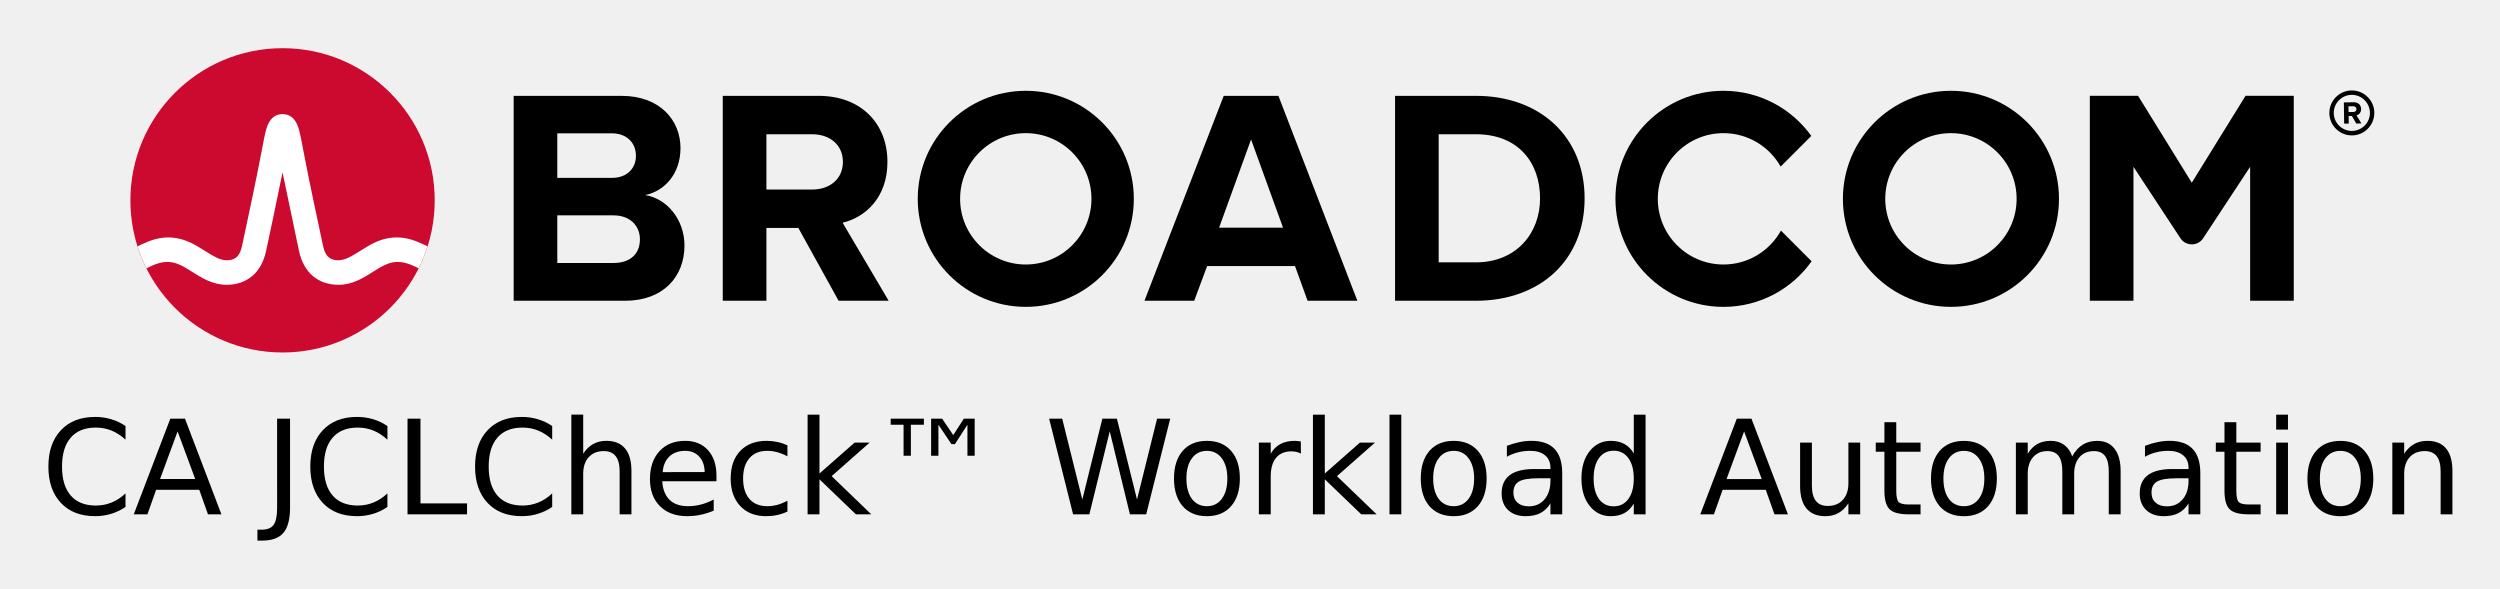
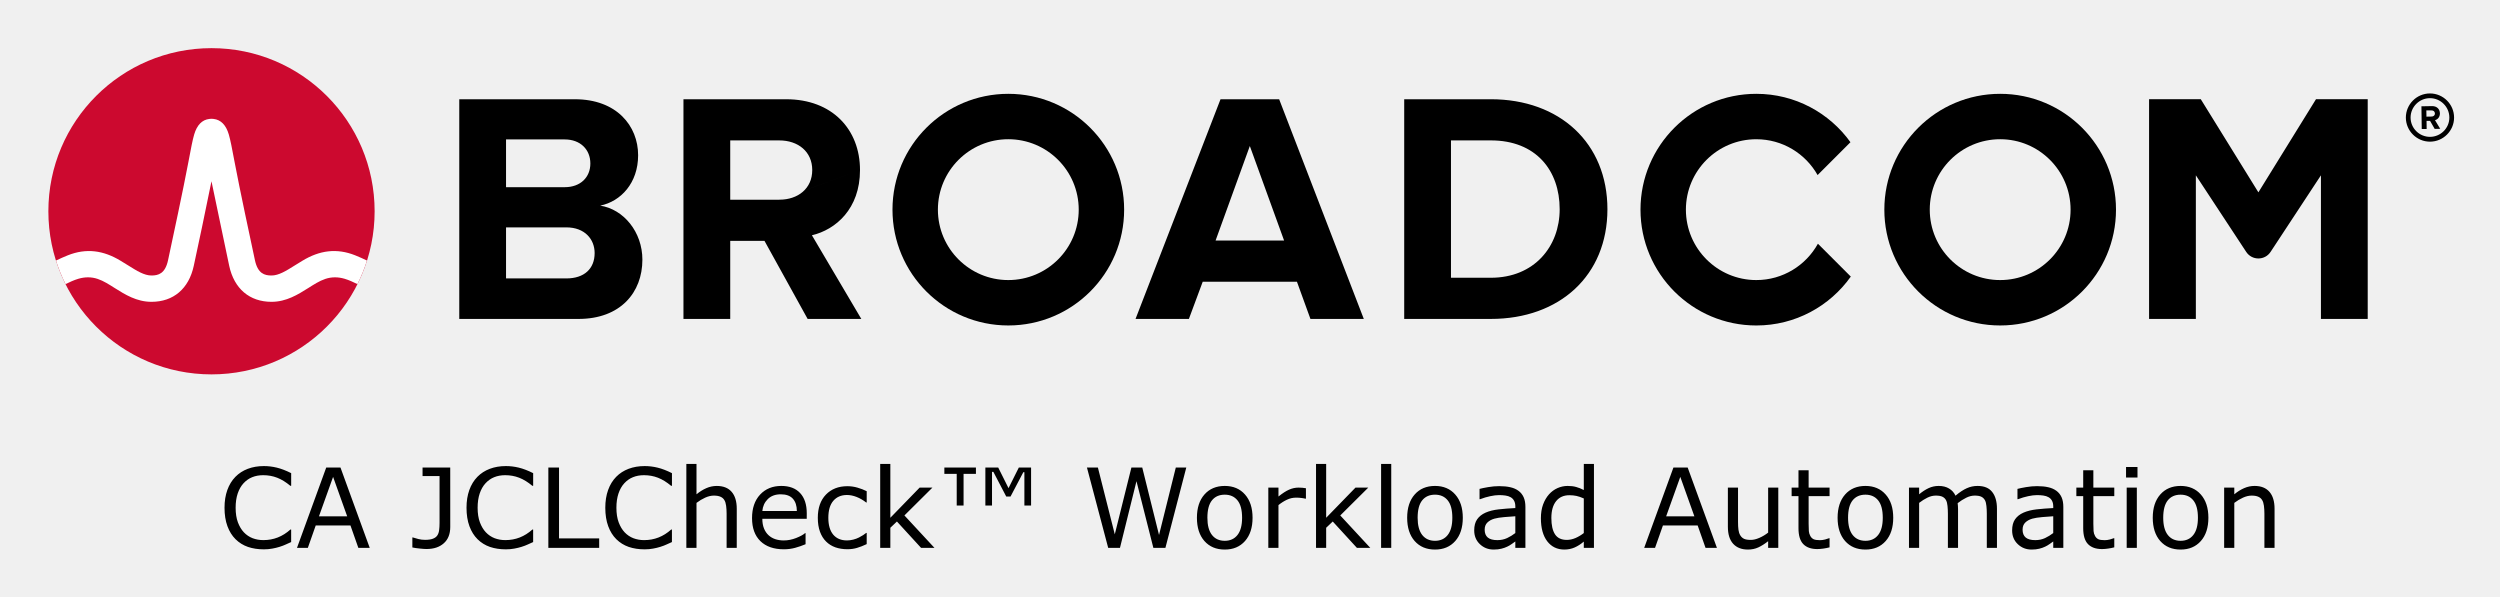
- <svg xmlns="http://www.w3.org/2000/svg" xmlns:xlink="http://www.w3.org/1999/xlink" role="img" viewBox="-13.63 -4.88 266.76 62.76">
+ <svg xmlns="http://www.w3.org/2000/svg" xmlns:xlink="http://www.w3.org/1999/xlink" role="img" viewBox="-4.53 -4.53 248.82 59.32">
  <path d="M237.32 9.09c-1.06 0-1.93-.86-1.93-1.92s.87-1.93 1.93-1.93 1.93.87 1.93 1.93-.87 1.92-1.93 1.92m0-4.32c-1.32 0-2.4 1.08-2.4 2.4 0 1.32 1.08 2.4 2.4 2.4 1.32 0 2.4-1.08 2.4-2.4 0-1.32-1.08-2.4-2.4-2.4" />
  <path d="M237.48 7.07l-.51.01-.01-.62h.51c.19-.01.34.11.34.3.01.19-.14.31-.33.31m.83-.32c-.01-.42-.3-.72-.77-.72l-1.07.02.03 2.26h.49l-.01-.81h.35l.46.8.55-.01-.52-.86c.24-.06.49-.28.49-.68M51.834 23.18h-5.999V9.347h5.835c1.574 0 2.557 1.016 2.557 2.393 0 1.377-.983 2.36-2.557 2.36H45v4h6.834c1.836 0 2.819 1.18 2.819 2.556 0 1.574-1.049 2.525-2.819 2.525m3.376-7.245c2.066-.426 3.771-2.262 3.771-5.015 0-2.918-2.131-5.573-6.295-5.573h-11.506v21.865h11.867c4.163 0 6.359-2.623 6.359-5.901 0-2.754-1.868-5.015-4.196-5.376m17.823-.59H68v4.098h3.558l4.294 7.769h5.343l-4.917-8.327c2.361-.557 4.786-2.622 4.786-6.49m0 0c0-4.065-2.786-7.048-7.343-7.048h-10.228v21.865h4.655V9.445h4.885c1.869 0 3.278 1.114 3.278 2.95s-1.409 2.95-3.278 2.95m43.421 4.065l3.409-9.408 3.41 9.408zm.492-14.063l-8.458 21.865h5.31l1.377-3.704h9.376l1.344 3.704h5.311l-8.425-21.865zm26.904 17.767h-3.967v-13.67h3.967c4.491 0 6.851 2.983 6.851 6.852 0 3.704-2.524 6.818-6.851 6.818m0-17.767h-8.622v21.865h8.622c6.851 0 11.604-4.327 11.604-10.916s-4.753-10.949-11.604-10.949m82.127-.004l-5.734 9.27-5.734-9.27h-5.146v21.869h4.656v-14.293l5.012 7.622c.574.871 1.851.871 2.424 0l5.013-7.622v14.293h4.656V5.343z" />
  <path id="a" d="M95.825 23.344c-3.871 0-7.008-3.138-7.008-7.008 0-3.871 3.137-7.009 7.008-7.009 3.87 0 7.008 3.138 7.008 7.009 0 3.87-3.138 7.008-7.008 7.008m0-18.536c-6.367 0-11.528 5.161-11.528 11.528 0 6.366 5.161 11.527 11.528 11.527 6.366 0 11.528-5.161 11.528-11.527 0-6.367-5.162-11.528-11.528-11.528" />
  <path d="M176.404 19.727c-1.195 2.156-3.492 3.617-6.132 3.617-3.87 0-7.008-3.138-7.008-7.008 0-3.871 3.138-7.008 7.008-7.008 2.618 0 4.897 1.438 6.1 3.565l3.27-3.269c-2.092-2.915-5.508-4.816-9.37-4.816-6.367 0-11.527 5.161-11.527 11.528 0 6.366 5.16 11.528 11.527 11.528 3.883 0 7.316-1.922 9.404-4.865z" />
  <use transform="translate(98.718)" xlink:href="#a" />
  <ellipse cx="16.52" cy="16.497" fill="#cc092f" rx="16.236" ry="16.235" />
  <path fill="#fff" d="M30.825 20.883c-1.857-.74-3.557-.492-5.261.541 0 0-.621.379-.807.496-.794.498-1.543.97-2.263.97-.687 0-1.363-.184-1.649-1.513-.446-2.073-1.534-7.167-2.009-9.69-.279-1.483-.432-2.282-.591-2.825-.28-.954-.792-1.473-1.519-1.556 0 0-.114-.016-.207-.016-.092 0-.218.018-.218.018-.72.086-1.229.605-1.507 1.554-.159.543-.312 1.342-.591 2.825-.475 2.523-1.563 7.617-2.009 9.69-.286 1.329-.962 1.513-1.649 1.513-.72 0-1.469-.472-2.263-.97-.186-.117-.808-.496-.808-.496-1.703-1.033-3.404-1.281-5.26-.541-.401.16-.796.339-1.172.52.257.806.577 1.599.95 2.344.411-.202.842-.402 1.282-.532.634-.187 1.284-.197 1.914.014.612.205 1.157.568 1.7.909 1.023.643 2.182 1.372 3.657 1.372 2.186 0 3.72-1.305 4.21-3.581.38-1.764 1.222-5.702 1.763-8.418 0 0 1.386 6.654 1.765 8.418.49 2.276 2.025 3.581 4.211 3.581 1.475 0 2.634-.729 3.657-1.372.543-.341 1.088-.704 1.7-.909.629-.211 1.28-.201 1.914-.014.44.13.87.331 1.281.533.374-.745.693-1.539.95-2.345-.376-.181-.77-.36-1.171-.52" />
-   <path d="M-.237 40.58v1.456q-.697-.649-1.49-.971-.786-.321-1.675-.321-1.75 0-2.68 1.073-.93 1.066-.93 3.09 0 2.017.93 3.09.93 1.066 2.68 1.066.889 0 1.675-.321.793-.321 1.49-.971v1.442q-.725.492-1.538.738-.807.246-1.709.246-2.317 0-3.65-1.415-1.333-1.422-1.333-3.876 0-2.461 1.333-3.876 1.333-1.422 3.65-1.422.916 0 1.723.246.813.239 1.524.725zm5.558.574l-1.873 5.079H7.2zm-.779-1.36h1.565L9.996 50H8.561l-.93-2.618H3.03L2.101 50H.645zm11.396 0h1.381v9.495q0 1.846-.704 2.68-.697.834-2.249.834h-.526v-1.162h.431q.916 0 1.292-.513.376-.513.376-1.839zm11.771.786v1.456q-.697-.649-1.49-.971-.786-.321-1.675-.321-1.75 0-2.68 1.073-.93 1.066-.93 3.09 0 2.017.93 3.09.93 1.066 2.68 1.066.889 0 1.675-.321.793-.321 1.49-.971v1.442q-.725.492-1.538.738-.807.246-1.709.246-2.317 0-3.65-1.415-1.333-1.422-1.333-3.876 0-2.461 1.333-3.876 1.333-1.422 3.65-1.422.916 0 1.723.246.813.239 1.524.725zm2.146-.786h1.381v9.044h4.97V50h-6.351zm15.436.786v1.456q-.697-.649-1.49-.971-.786-.321-1.675-.321-1.75 0-2.68 1.073-.93 1.066-.93 3.09 0 2.017.93 3.09.93 1.066 2.68 1.066.889 0 1.675-.321.793-.321 1.49-.971v1.442q-.725.492-1.538.738-.807.246-1.709.246-2.317 0-3.65-1.415-1.333-1.422-1.333-3.876 0-2.461 1.333-3.876 1.333-1.422 3.65-1.422.916 0 1.723.246.813.239 1.524.725zm8.456 4.799V50h-1.258v-4.58q0-1.087-.424-1.627-.424-.54-1.271-.54-1.019 0-1.606.649-.588.649-.588 1.771V50h-1.265V39.363h1.265v4.17q.451-.69 1.06-1.032.615-.342 1.415-.342 1.319 0 1.996.82.677.813.677 2.399zm9.071.479v.615h-5.783q.082 1.299.779 1.982.704.677 1.955.677.725 0 1.401-.178.684-.178 1.354-.533v1.189q-.677.287-1.388.438-.711.15-1.442.15-1.832 0-2.905-1.066-1.066-1.066-1.066-2.885 0-1.88 1.012-2.98 1.019-1.107 2.741-1.107 1.545 0 2.44.998.902.991.902 2.7zm-1.258-.369q-.014-1.032-.581-1.647-.561-.615-1.49-.615-1.053 0-1.688.595-.629.595-.725 1.675zm8.832-2.851v1.176q-.533-.294-1.073-.438-.533-.15-1.08-.15-1.224 0-1.9.779-.677.772-.677 2.174t.677 2.181q.677.772 1.9.772.547 0 1.08-.144.54-.15 1.073-.444v1.162q-.526.246-1.094.369-.561.123-1.196.123-1.729 0-2.748-1.087-1.019-1.087-1.019-2.933 0-1.873 1.025-2.946 1.032-1.073 2.823-1.073.581 0 1.135.123.554.116 1.073.355zm2.153-3.274h1.265v6.282l3.753-3.302h1.606l-4.061 3.582L79.34 50h-1.641l-3.89-3.739V50h-1.265zm14.355.431l1.189 1.75 1.121-1.75h1.162v3.951h-.772v-3.309l-1.333 2.071h-.376l-1.388-2.071v3.309h-.779v-3.951zm-1.948 0v.643h-1.388v3.309h-.779v-3.309h-1.374v-.643zm13.364 0h1.395l2.146 8.627 2.14-8.627h1.552l2.146 8.627 2.14-8.627h1.401L108.673 50h-1.736l-2.153-8.859L102.609 50h-1.736zm16.837 3.432q-1.012 0-1.6.793-.588.786-.588 2.16 0 1.374.581 2.167.588.786 1.606.786 1.005 0 1.593-.793t.588-2.16q0-1.36-.588-2.153-.588-.8-1.593-.8zm0-1.066q1.641 0 2.577 1.066.937 1.066.937 2.953 0 1.88-.937 2.953-.937 1.066-2.577 1.066-1.647 0-2.584-1.066-.93-1.073-.93-2.953 0-1.887.93-2.953.937-1.066 2.584-1.066zm10.028 1.36q-.212-.123-.465-.178-.246-.062-.547-.062-1.066 0-1.641.697-.567.69-.567 1.989V50h-1.265v-7.656h1.265v1.189q.396-.697 1.032-1.032.636-.342 1.545-.342.13 0 .287.021.157.014.349.048zm1.285-4.156h1.265v6.282l3.753-3.302h1.606l-4.061 3.582L133.262 50h-1.641l-3.89-3.739V50h-1.265zm8.169 0h1.258V50h-1.258zm6.85 3.862q-1.012 0-1.6.793-.588.786-.588 2.16 0 1.374.581 2.167.588.786 1.606.786 1.005 0 1.593-.793.588-.793.588-2.16 0-1.36-.588-2.153-.588-.8-1.593-.8zm0-1.066q1.641 0 2.577 1.066.937 1.066.937 2.953 0 1.88-.937 2.953-.937 1.066-2.577 1.066-1.647 0-2.584-1.066-.93-1.073-.93-2.953 0-1.887.93-2.953.937-1.066 2.584-1.066zm9.071 3.992q-1.524 0-2.112.349-.588.349-.588 1.189 0 .67.438 1.066.444.39 1.203.39 1.046 0 1.675-.738.636-.745.636-1.976v-.28zm2.509-.52V50h-1.258v-1.162q-.431.697-1.073 1.032-.643.328-1.572.328-1.176 0-1.873-.656-.69-.663-.69-1.77 0-1.292.861-1.948.868-.656 2.584-.656h1.764v-.123q0-.868-.574-1.34-.567-.479-1.6-.479-.656 0-1.278.157-.622.157-1.196.472v-1.162q.69-.267 1.34-.397.649-.137 1.265-.137 1.661 0 2.481.861.82.861.82 2.611zm7.636-2.126v-4.143h1.258V50h-1.258v-1.148q-.396.684-1.005 1.019-.602.328-1.449.328-1.388 0-2.263-1.107-.868-1.107-.868-2.912 0-1.805.868-2.912.875-1.107 2.263-1.107.848 0 1.449.335.608.328 1.005 1.012zm-4.286 2.673q0 1.388.567 2.181.574.786 1.572.786.998 0 1.572-.786.574-.793.574-2.181 0-1.388-.574-2.174-.574-.793-1.572-.793-.998 0-1.572.793-.567.786-.567 2.174zm16.058-5.024l-1.873 5.079h3.753zm-.779-1.36h1.565L177.148 50h-1.436l-.93-2.618h-4.601L169.253 50h-1.456zm6.754 7.185v-4.635h1.258v4.587q0 1.087.424 1.634.424.54 1.271.54 1.019 0 1.606-.649.595-.649.595-1.771v-4.341h1.258V50h-1.258v-1.176q-.458.697-1.066 1.039-.602.335-1.401.335-1.319 0-2.003-.82-.684-.82-.684-2.399zm3.165-4.819zm7.096-1.989v2.174h2.591v.978h-2.591v4.156q0 .937.253 1.203.26.267 1.046.267h1.292V50h-1.292q-1.456 0-2.01-.54-.554-.547-.554-1.982v-4.156h-.923v-.978h.923v-2.174zm7.219 3.056q-1.012 0-1.6.793-.588.786-.588 2.16 0 1.374.581 2.167.588.786 1.606.786 1.005 0 1.593-.793t.588-2.16q0-1.36-.588-2.153-.588-.8-1.593-.8zm0-1.066q1.641 0 2.577 1.066.937 1.066.937 2.953 0 1.88-.937 2.953-.937 1.066-2.577 1.066-1.647 0-2.584-1.066-.93-1.073-.93-2.953 0-1.887.93-2.953.937-1.066 2.584-1.066zm11.553 1.654q.472-.848 1.128-1.251.656-.403 1.545-.403 1.196 0 1.846.841.649.834.649 2.379V50h-1.265v-4.58q0-1.101-.39-1.634-.39-.533-1.189-.533-.978 0-1.545.649-.567.649-.567 1.771V50h-1.265v-4.58q0-1.107-.39-1.634-.39-.533-1.203-.533-.964 0-1.531.656-.567.649-.567 1.764V50h-1.265v-7.656h1.265v1.189q.431-.704 1.032-1.039.602-.335 1.429-.335.834 0 1.415.424.588.424.868 1.23zm11.163 2.338q-1.524 0-2.112.349-.588.349-.588 1.189 0 .67.438 1.066.444.39 1.203.39 1.046 0 1.675-.738.636-.745.636-1.976v-.28zm2.509-.52V50h-1.258v-1.162q-.431.697-1.073 1.032-.643.328-1.572.328-1.176 0-1.873-.656-.69-.663-.69-1.77 0-1.292.861-1.948.868-.656 2.584-.656h1.764v-.123q0-.868-.574-1.34-.567-.479-1.6-.479-.656 0-1.278.157-.622.157-1.196.472v-1.162q.69-.267 1.34-.397.649-.137 1.265-.137 1.661 0 2.481.861.82.861.82 2.611zm3.842-5.462v2.174h2.591v.978h-2.591v4.156q0 .937.253 1.203.26.267 1.046.267h1.292V50h-1.292q-1.456 0-2.01-.54-.554-.547-.554-1.982v-4.156h-.923v-.978h.923v-2.174zm4.252 2.174h1.258V50h-1.258zm0-2.98h1.258v1.593h-1.258zm6.85 3.862q-1.012 0-1.6.793-.588.786-.588 2.16 0 1.374.581 2.167.588.786 1.606.786 1.005 0 1.593-.793t.588-2.16q0-1.36-.588-2.153-.588-.8-1.593-.8zm0-1.066q1.641 0 2.577 1.066.937 1.066.937 2.953 0 1.88-.937 2.953-.937 1.066-2.577 1.066-1.647 0-2.584-1.066-.93-1.073-.93-2.953 0-1.887.93-2.953.937-1.066 2.584-1.066zm11.956 3.22V50h-1.258v-4.58q0-1.087-.424-1.627-.424-.54-1.271-.54-1.019 0-1.606.649-.588.649-.588 1.771V50h-1.265v-7.656h1.265v1.189q.451-.69 1.06-1.032.615-.342 1.415-.342 1.319 0 1.996.82.677.813.677 2.399z" text-anchor="middle" />
+   <path d="M24.448 49.42q-.295.129-.537.242-.236.113-.623.236-.328.102-.714.172-.381.075-.843.075-.87 0-1.584-.242-.709-.247-1.235-.768-.516-.51-.806-1.294-.29-.79-.29-1.832 0-.988.279-1.767.279-.779.806-1.316.51-.521 1.23-.795.725-.274 1.606-.274.645 0 1.284.156.645.156 1.429.548v1.262h-.081q-.661-.553-1.311-.806-.65-.252-1.391-.252-.607 0-1.096.199-.483.193-.865.607-.371.403-.58 1.02-.204.612-.204 1.418 0 .843.226 1.45.231.607.591.988.376.397.875.591.505.188 1.063.188.768 0 1.439-.263.671-.263 1.257-.79h.075zM32.269 50h-1.133l-.784-2.229H26.892L26.108 50h-1.08l2.911-7.998h1.418zm-2.245-3.142l-1.402-3.926-1.407 3.926zm10.259 1.063q0 1.053-.645 1.622-.639.569-1.719.569-.258 0-.688-.048-.43-.043-.72-.107v-.994h.059q.22.075.542.156.322.081.661.081.494 0 .784-.113.295-.113.435-.322.145-.215.183-.526.043-.312.043-.72v-4.667h-1.692v-.849h2.755zm8.25 1.499q-.295.129-.537.242-.236.113-.623.236-.328.102-.714.172-.381.075-.843.075-.87 0-1.584-.242-.709-.247-1.235-.768-.516-.51-.806-1.294-.29-.79-.29-1.832 0-.988.279-1.767.279-.779.806-1.316.51-.521 1.23-.795.725-.274 1.606-.274.645 0 1.284.156.645.156 1.429.548v1.262h-.081q-.661-.553-1.311-.806-.65-.252-1.391-.252-.607 0-1.096.199-.483.193-.865.607-.371.403-.58 1.02-.204.612-.204 1.418 0 .843.226 1.45.231.607.591.988.376.397.875.591.505.188 1.063.188.768 0 1.439-.263.671-.263 1.257-.79h.075zM55.106 50h-5.06v-7.998h1.063v7.052h3.996zm7.24-.58q-.295.129-.537.242-.236.113-.623.236-.328.102-.714.172-.381.075-.843.075-.87 0-1.584-.242-.709-.247-1.235-.768-.516-.51-.806-1.294-.29-.79-.29-1.832 0-.988.279-1.767.279-.779.806-1.316.51-.521 1.23-.795.725-.274 1.606-.274.645 0 1.284.156.645.156 1.429.548v1.262h-.081q-.661-.553-1.311-.806-.65-.252-1.391-.252-.607 0-1.096.199-.483.193-.865.607-.371.403-.58 1.021-.204.612-.204 1.418 0 .843.226 1.45.231.607.591.988.376.397.875.591.505.188 1.063.188.768 0 1.439-.263.671-.263 1.257-.79h.075zM68.797 50H67.788v-3.416q0-.414-.048-.773-.048-.365-.177-.569-.134-.226-.387-.333-.252-.113-.655-.113-.414 0-.865.204-.451.204-.865.521V50h-1.01v-8.357h1.01v3.024q.473-.392.978-.612.505-.22 1.037-.22.972 0 1.482.585.51.585.51 1.687zm6.966-2.895h-4.42q0 .553.167.967.167.408.457.671.279.258.661.387.387.129.849.129.612 0 1.23-.242.623-.247.886-.483h.054v1.101q-.51.215-1.042.36-.532.145-1.117.145-1.493 0-2.331-.806-.838-.811-.838-2.299 0-1.472.8-2.336.806-.865 2.116-.865 1.214 0 1.869.709.661.709.661 2.014zm-.983-.773q-.005-.795-.403-1.23-.392-.435-1.198-.435-.811 0-1.294.478-.478.478-.542 1.187zm6.95 3.292q-.505.242-.961.376-.451.134-.961.134-.65 0-1.192-.188-.542-.193-.929-.58-.392-.387-.607-.978-.215-.591-.215-1.38 0-1.472.806-2.31.811-.838 2.138-.838.516 0 1.01.145.5.145.913.354v1.123h-.054q-.462-.36-.956-.553-.489-.193-.956-.193-.859 0-1.359.58-.494.575-.494 1.692 0 1.085.483 1.67.489.58 1.37.58.306 0 .623-.081.317-.081.569-.209.22-.113.414-.236.193-.129.306-.22h.054zM88.477 50h-1.332l-2.406-2.626-.655.623V50h-1.01v-8.357h1.01v5.36L87 44h1.273l-2.788 2.771zm9.614-4.216h-.666v-3.314h-.107l-1.273 2.422h-.424l-1.284-2.46h-.134v3.352h-.661v-3.781h1.278l1.026 2.052 1.026-2.052h1.219zm-5.489-3.153h-1.23v3.153h-.682v-3.153h-1.23v-.628h3.142zm20.937-.628L111.46 50h-1.198l-1.681-6.639L106.938 50h-1.171l-2.116-7.998h1.09l1.681 6.649 1.654-6.649h1.08l1.67 6.714 1.67-6.714zm6.596 5q0 1.466-.752 2.315-.752.849-2.014.849-1.273 0-2.025-.849-.747-.849-.747-2.315 0-1.466.747-2.315.752-.854 2.025-.854 1.262 0 2.014.854.752.849.752 2.315zm-1.042 0q0-1.166-.457-1.73-.457-.569-1.268-.569-.822 0-1.278.569-.451.564-.451 1.729 0 1.128.457 1.713.457.58 1.273.58.806 0 1.262-.575.462-.58.462-1.719zm6.354-1.901h-.054q-.226-.054-.44-.075-.209-.027-.5-.027-.467 0-.902.209-.435.204-.838.532V50h-1.01v-6h1.01v.886q.602-.483 1.058-.682.462-.204.94-.204.263 0 .381.016.118.011.354.048zM131.854 50h-1.332l-2.406-2.626-.655.623V50h-1.01v-8.357h1.01v5.36l2.917-3.002h1.273l-2.788 2.771zm2.084 0h-1.01v-8.357h1.01zm7.122-2.997q0 1.466-.752 2.315-.752.849-2.014.849-1.273 0-2.025-.849-.747-.849-.747-2.315 0-1.466.747-2.315.752-.854 2.025-.854 1.262 0 2.014.854.752.849.752 2.315zm-1.042 0q0-1.166-.457-1.73-.457-.569-1.268-.569-.822 0-1.278.569-.451.564-.451 1.729 0 1.128.457 1.713.457.58 1.273.58.806 0 1.262-.575.462-.58.462-1.719zM147.291 50h-1.004v-.639q-.134.091-.365.258-.226.161-.44.258-.252.124-.58.204-.328.086-.768.086-.811 0-1.375-.537-.564-.537-.564-1.37 0-.682.29-1.101.295-.424.838-.666.548-.242 1.316-.328.768-.086 1.649-.129v-.156q0-.344-.124-.569-.118-.226-.344-.354-.215-.124-.516-.167-.301-.043-.628-.043-.397 0-.886.107-.489.102-1.01.301h-.054V44.129q.295-.081.854-.177.559-.097 1.101-.097.634 0 1.101.107.473.102.816.354.338.247.516.639.177.392.177.972zm-1.004-1.477v-1.67q-.462.027-1.09.081-.623.054-.988.156-.435.124-.704.387-.269.258-.269.714 0 .516.312.779.312.258.951.258.532 0 .972-.204.44-.209.816-.5zM154.112 50h-1.01v-.628q-.435.376-.908.585-.473.209-1.026.209-1.074 0-1.708-.827-.628-.827-.628-2.293 0-.763.215-1.359.22-.596.591-1.015.365-.408.849-.623.489-.215 1.01-.215.473 0 .838.102.365.097.768.306v-2.6h1.01zm-1.01-1.477v-3.443q-.408-.183-.73-.252-.322-.07-.704-.07-.849 0-1.321.591-.473.591-.473 1.676 0 1.069.365 1.627.365.553 1.171.553.43 0 .87-.188.44-.193.822-.494zM166.353 50h-1.133l-.784-2.229h-3.459L160.192 50h-1.08l2.911-7.998h1.418zm-2.245-3.142l-1.402-3.926-1.407 3.926zM172.459 50h-1.01v-.666q-.51.403-.978.618-.467.215-1.031.215-.945 0-1.472-.575-.526-.58-.526-1.697V44.001h1.01v3.416q0 .457.043.784.043.322.183.553.145.236.376.344.231.107.671.107.392 0 .854-.204.467-.204.87-.521v-4.479h1.01zm5.103-.054q-.285.075-.623.124-.333.048-.596.048-.918 0-1.396-.494-.478-.494-.478-1.584v-3.19h-.682v-.849h.682v-1.724h1.01v1.724h2.084v.849h-2.084v2.734q0 .473.021.741.021.263.15.494.118.215.322.317.209.097.634.097.247 0 .516-.07.269-.075.387-.124h.054zm6.338-2.943q0 1.466-.752 2.315-.752.849-2.014.849-1.273 0-2.025-.849-.747-.849-.747-2.315 0-1.466.747-2.315.752-.854 2.025-.854 1.262 0 2.014.854.752.849.752 2.315zm-1.042 0q0-1.166-.457-1.73-.457-.569-1.268-.569-.822 0-1.278.569-.451.564-.451 1.729 0 1.128.457 1.713.457.58 1.273.58.806 0 1.262-.575.462-.58.462-1.719zM194.223 50h-1.01v-3.416q0-.387-.038-.747-.032-.36-.145-.575-.124-.231-.354-.349-.231-.118-.666-.118-.424 0-.849.215-.424.209-.849.537.016.124.027.29.011.161.011.322V50h-1.01v-3.416q0-.397-.038-.752-.032-.36-.145-.575-.124-.231-.354-.344-.231-.118-.666-.118-.414 0-.833.204-.414.204-.827.521V50h-1.01v-6h1.01v.666q.473-.392.94-.612.473-.22 1.004-.22.612 0 1.037.258.43.258.639.714.612-.516 1.117-.741.505-.231 1.08-.231.988 0 1.456.602.473.596.473 1.67zm6.606 0h-1.004v-.639q-.134.091-.365.258-.226.161-.44.258-.252.124-.58.204-.328.086-.768.086-.811 0-1.375-.537-.564-.537-.564-1.37 0-.682.29-1.101.295-.424.838-.666.548-.242 1.316-.328.768-.086 1.649-.129v-.156q0-.344-.124-.569-.118-.226-.344-.354-.215-.124-.516-.167-.301-.043-.628-.043-.397 0-.886.107-.489.102-1.01.301h-.054V44.129q.295-.081.854-.177.559-.097 1.101-.097.634 0 1.101.107.473.102.816.354.338.247.516.639.177.392.177.972zm-1.004-1.477v-1.67q-.462.027-1.09.081-.623.054-.988.156-.435.124-.704.387-.269.258-.269.714 0 .516.312.779.312.258.951.258.532 0 .972-.204.44-.209.816-.5zm6.075 1.423q-.285.075-.623.124-.333.048-.596.048-.918 0-1.396-.494-.478-.494-.478-1.584v-3.19h-.682v-.849h.682v-1.724h1.01v1.724h2.084v.849h-2.084v2.734q0 .473.021.741.021.263.15.494.118.215.322.317.209.097.634.097.247 0 .516-.07.269-.075.387-.124h.054zm2.31-6.95h-1.139v-1.047h1.139zM208.145 50h-1.01v-6h1.01zm7.122-2.997q0 1.466-.752 2.315-.752.849-2.014.849-1.273 0-2.025-.849-.747-.849-.747-2.315 0-1.466.747-2.315.752-.854 2.025-.854 1.262 0 2.014.854.752.849.752 2.315zm-1.042 0q0-1.166-.457-1.73-.457-.569-1.268-.569-.822 0-1.278.569-.451.564-.451 1.729 0 1.128.457 1.713.457.58 1.273.58.806 0 1.262-.575.462-.58.462-1.719zM221.852 50h-1.01v-3.416q0-.414-.048-.773-.048-.365-.177-.569-.134-.226-.387-.333-.252-.113-.655-.113-.414 0-.865.204t-.865.521V50h-1.01v-6h1.01v.666q.473-.392.978-.612.505-.22 1.037-.22.972 0 1.482.585.51.585.51 1.687z" text-anchor="middle" />
</svg>
